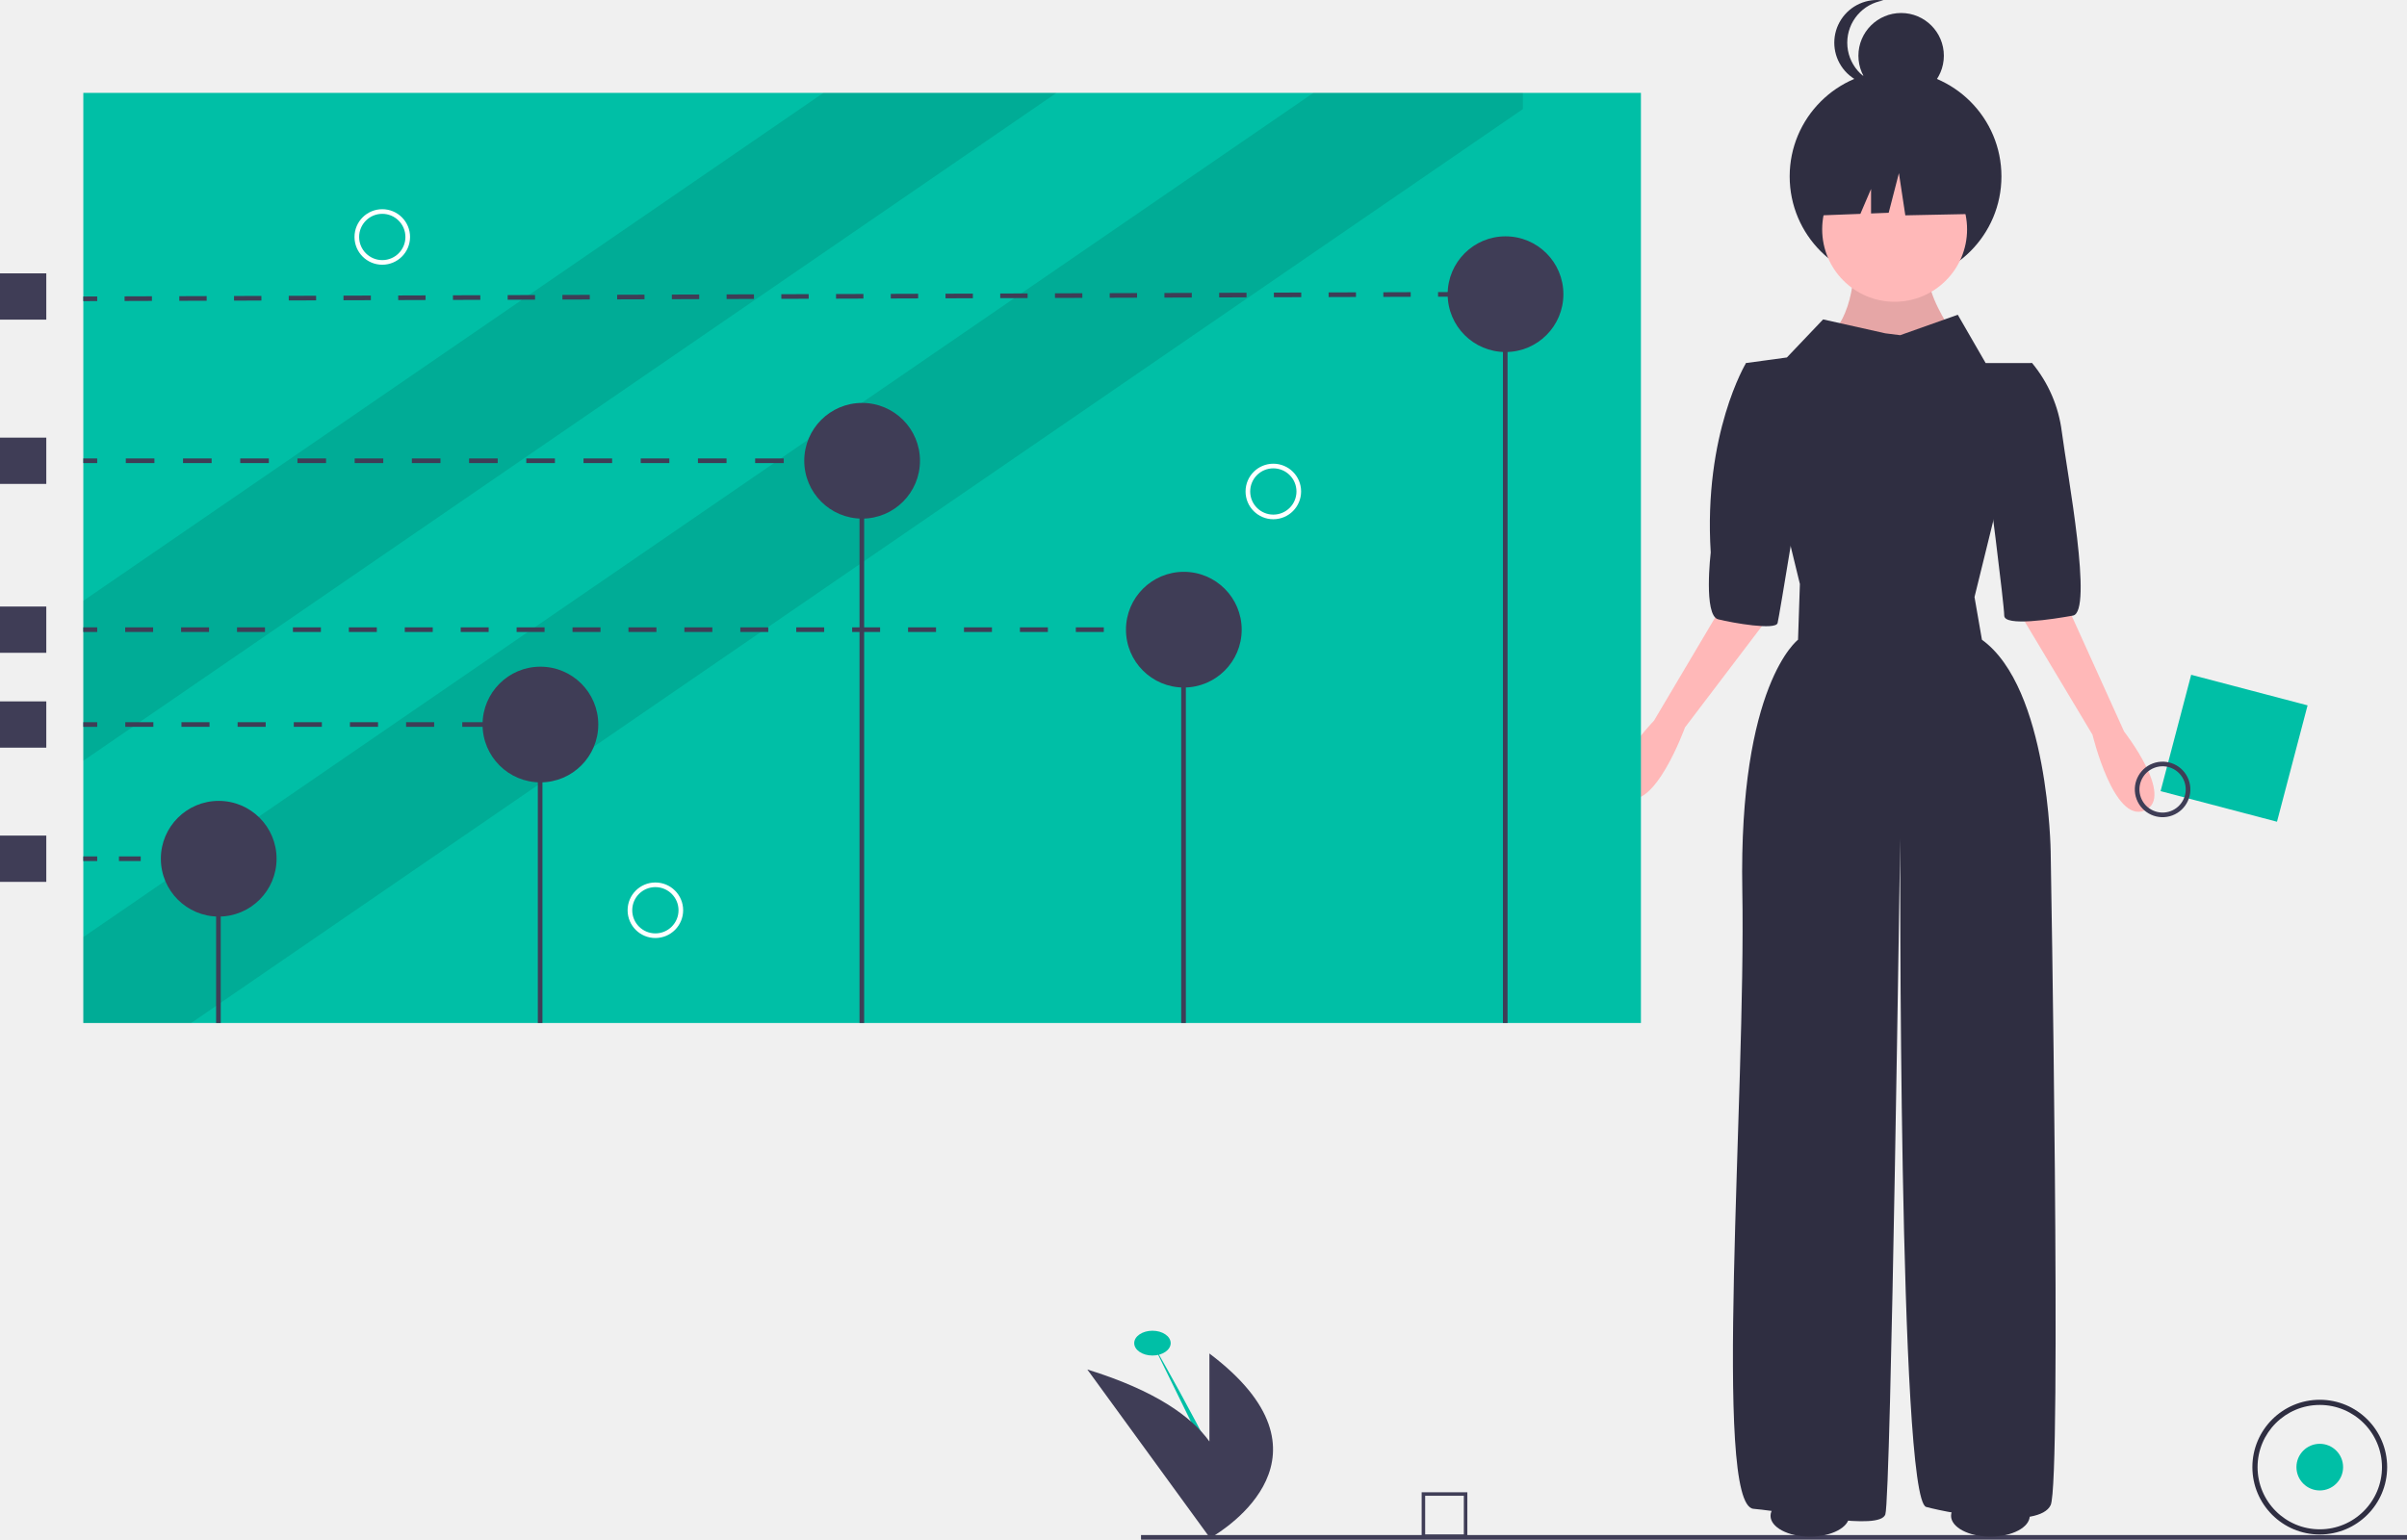
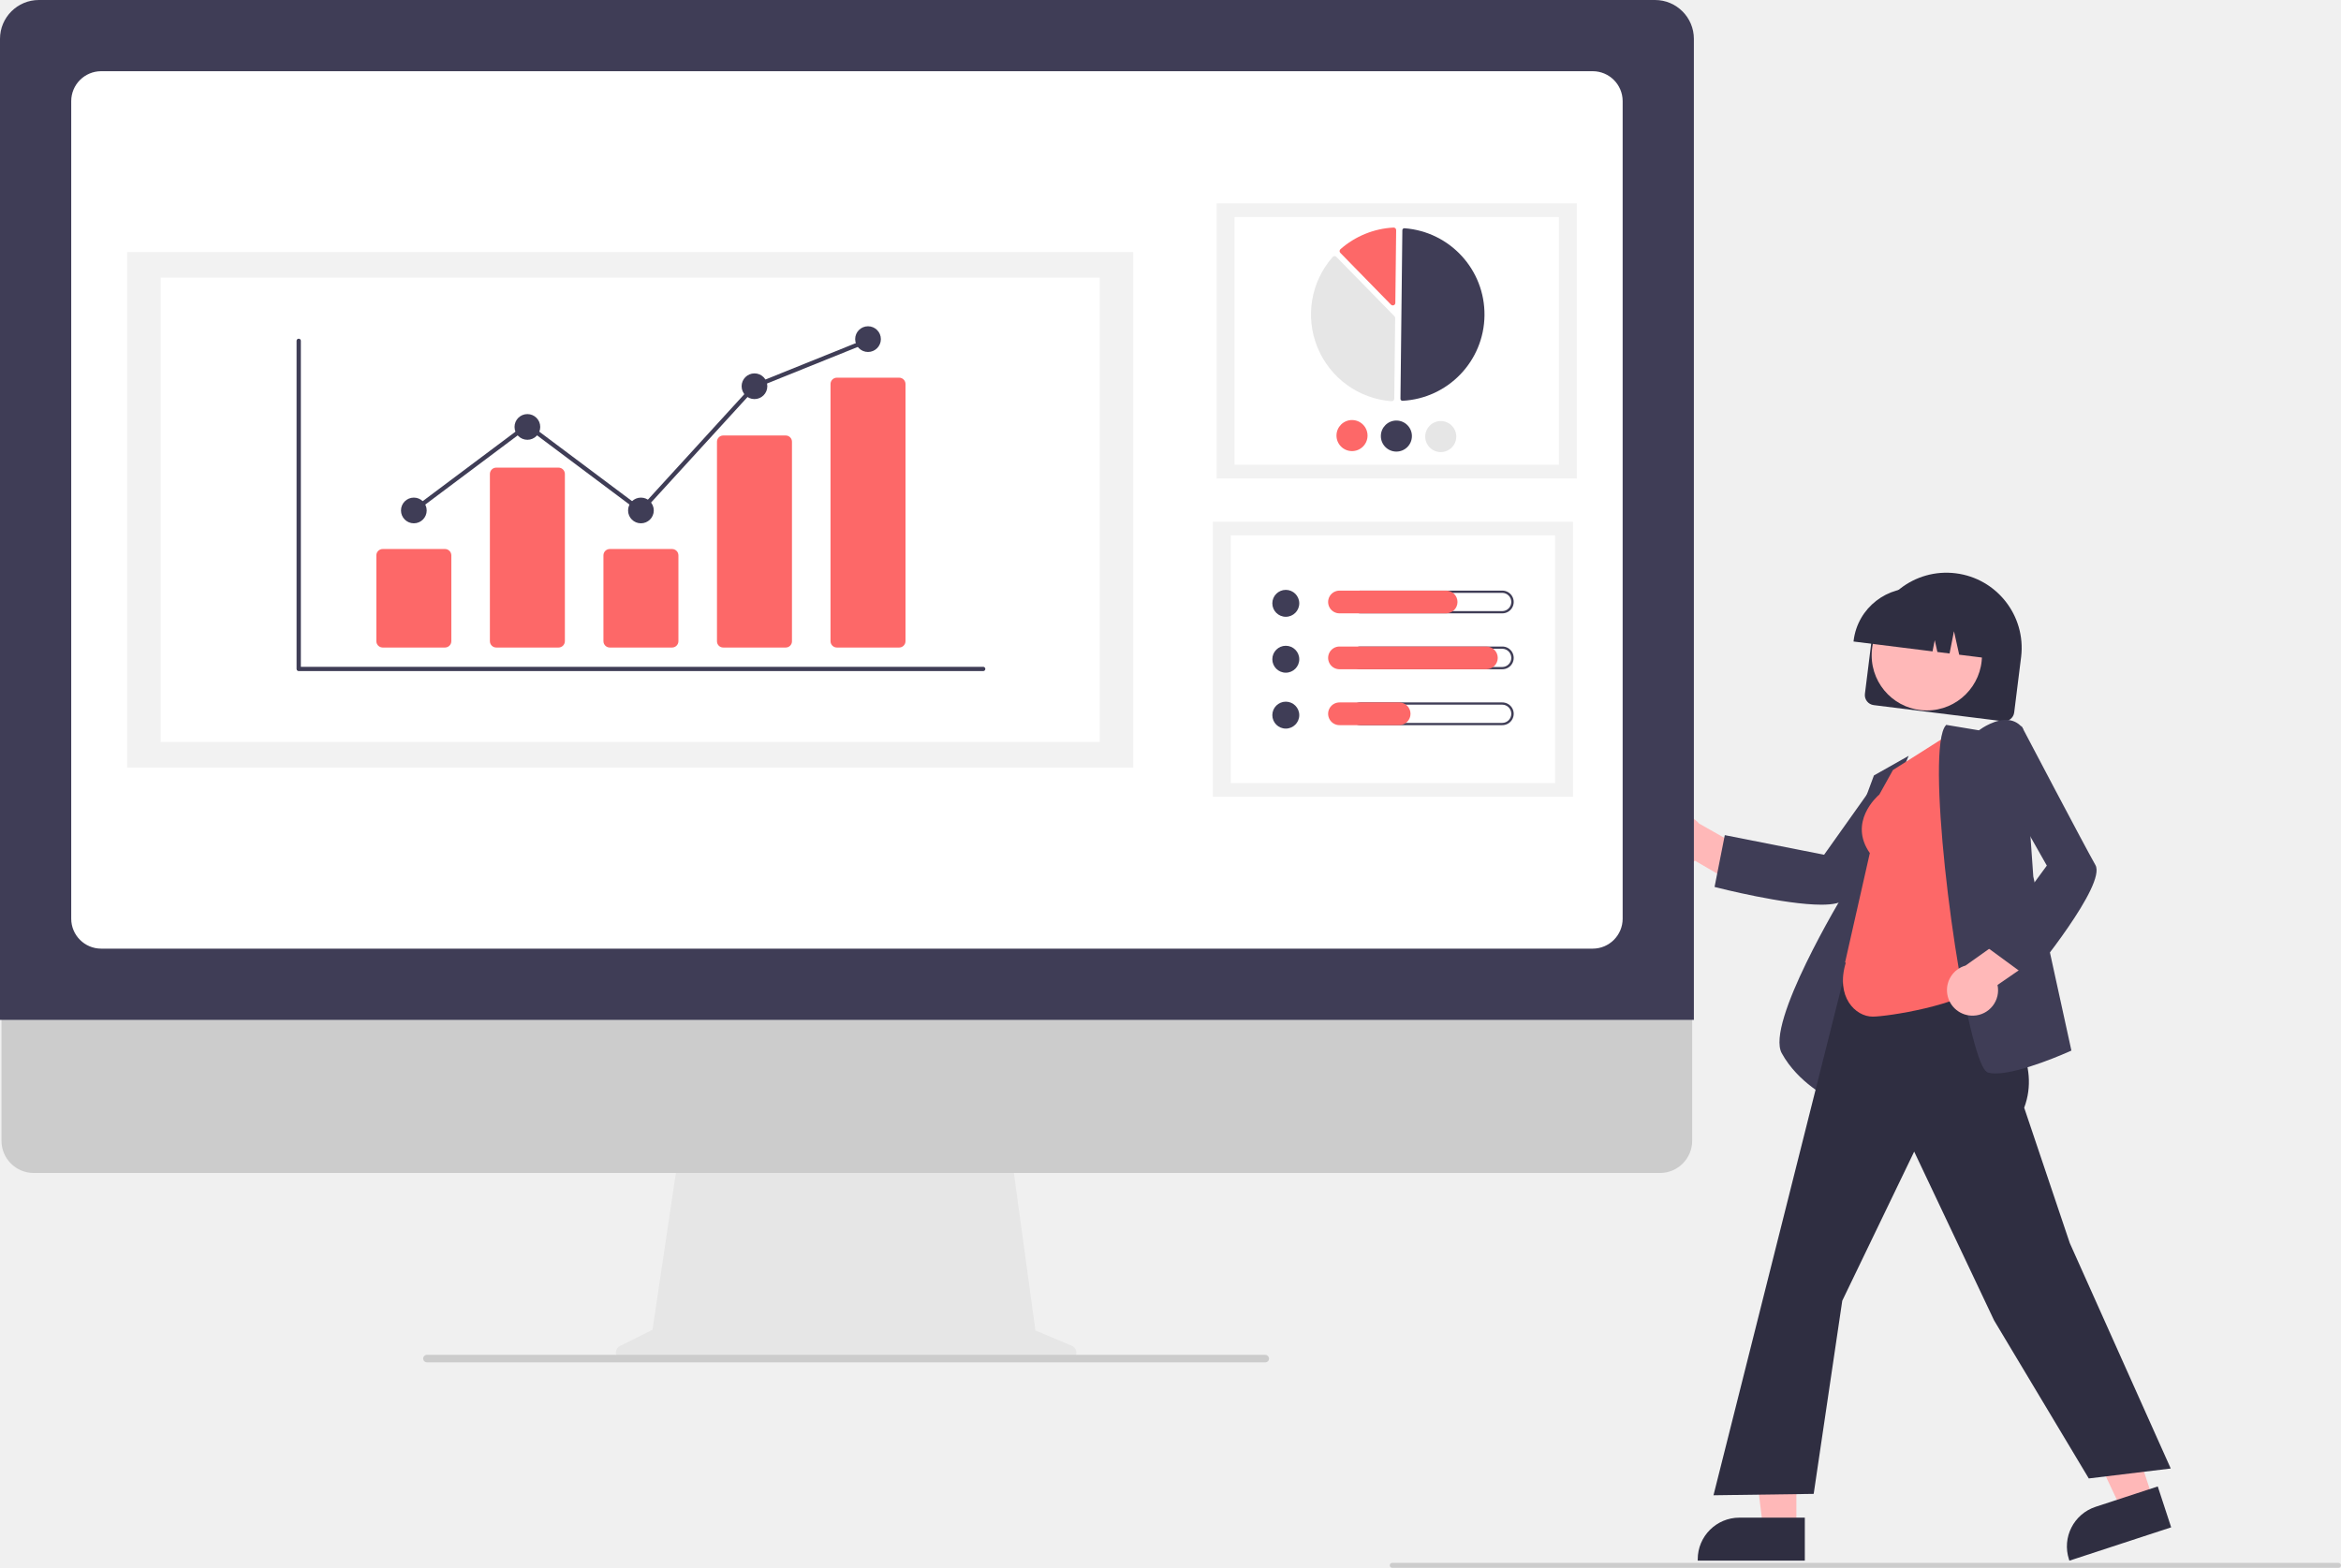
- <svg xmlns="http://www.w3.org/2000/svg" id="f8240e4d-0621-4581-86ac-be93a7855785" data-name="Layer 1" width="1040" height="665.498" viewBox="0 0 1040 665.498">
-   <circle cx="819.019" cy="76.247" r="45.748" fill="#2f2e41" />
-   <path d="M880.96,232.425s.803,26.486-16.855,34.512,69.024,7.223,69.024,7.223-25.683-31.302-18.46-41.735Z" transform="translate(-80 -117.2511)" fill="#ffb8b8" />
-   <path d="M880.96,232.425s.803,26.486-16.855,34.512,69.024,7.223,69.024,7.223-25.683-31.302-18.46-41.735Z" transform="translate(-80 -117.2511)" opacity="0.1" />
-   <circle cx="818.618" cy="99.122" r="31.302" fill="#ffb8b8" />
-   <path d="M894.605,261.319l-26.887-6.02-15.651,16.453-17.657,2.408,23.276,95.51-.803,24.078S831.199,413.011,832.804,502.1s-12.842,265.662,4.816,267.268,54.577,9.631,56.985,2.408,6.421-292.148,6.421-292.148-.803,285.727,11.236,288.938,48.959,9.631,53.775-.803,0-282.517,0-282.517-.803-70.629-29.696-91.497l-3.21-18.46,24.881-101.128H937.945l-12.039-20.868-24.881,8.829Z" transform="translate(-80 -117.2511)" fill="#2f2e41" />
-   <path d="M829.028,370.725l-34.4,58.032S769.469,454.571,782.059,461.701s25.976-30.058,25.976-30.058l37.009-48.726Z" transform="translate(-80 -117.2511)" fill="#ffb8b8" />
-   <path d="M969.947,371.959l27.817,61.46s22.171,28.421,8.873,34.125-22.517-32.729-22.517-32.729l-31.432-52.497Z" transform="translate(-80 -117.2511)" fill="#ffb8b8" />
-   <path d="M844.843,279.779l-10.434-5.618s-18.46,30.499-15.249,81.866c0,0-3.21,27.289,3.21,28.894s24.881,4.816,25.683,1.605,10.434-62.603,10.434-62.603Z" transform="translate(-80 -117.2511)" fill="#2f2e41" />
-   <path d="M948.379,278.173l9.631-4.013a57.802,57.802,0,0,1,12.842,29.696c2.408,18.46,13.644,77.853,4.816,79.458s-29.696,4.816-29.696,0-7.223-60.998-7.223-60.998Z" transform="translate(-80 -117.2511)" fill="#2f2e41" />
-   <polygon points="849.215 70.96 825.999 58.799 793.939 63.774 787.306 93.071 803.818 92.436 808.43 81.672 808.43 92.258 816.049 91.965 820.471 74.83 823.235 93.071 850.321 92.518 849.215 70.96" fill="#2f2e41" />
-   <circle cx="821.427" cy="24.078" r="18.46" fill="#2f2e41" />
-   <path d="M878.151,135.711a18.464,18.464,0,0,1,15.651-18.248,18.46,18.46,0,1,0,0,36.495A18.464,18.464,0,0,1,878.151,135.711Z" transform="translate(-80 -117.2511)" fill="#2f2e41" />
-   <ellipse cx="497.944" cy="580.508" rx="7.876" ry="5.361" fill="#00bfa6" />
-   <path d="M577.944,697.759s37.409,64.998,36.425,74.379" transform="translate(-80 -117.2511)" fill="#00bfa6" />
-   <path d="M602.555,702.243v38.023c-7.836-10.858-23.466-22.038-52.754-31.114l52.754,72.462v.55s.1-.054.285-.159l.09.123s.075-.101.21-.295C609.287,778.274,660.835,746.172,602.555,702.243Z" transform="translate(-80 -117.2511)" fill="#3f3d56" />
-   <rect x="493" y="663.458" width="547" height="2" fill="#3f3d56" />
-   <path d="M714,781.96H694.259V762.218H714Zm-18.223-1.519h16.704V763.737H695.777Z" transform="translate(-80 -117.2511)" fill="#3f3d56" />
-   <circle cx="1002.31" cy="634.104" r="10.079" fill="#00bfa6" />
-   <path d="M1082.31,780.471a29.116,29.116,0,1,1,29.116-29.116A29.149,29.149,0,0,1,1082.31,780.471Zm0-55.992a26.876,26.876,0,1,0,26.876,26.876A26.907,26.907,0,0,0,1082.31,724.478Z" transform="translate(-80 -117.2511)" fill="#2f2e41" />
-   <rect x="36" y="40.147" width="673" height="402" fill="#00bfa6" />
-   <polygon points="456.48 40.147 36 328.807 36 259.667 355.77 40.147 456.48 40.147" opacity="0.1" />
-   <polygon points="658 40.147 658 47.137 82.6 442.147 36 442.147 36 405.007 567.48 40.147 658 40.147" opacity="0.1" />
-   <rect x="93.376" y="371.147" width="2" height="71" fill="#3f3d56" />
-   <circle cx="94.5" cy="371.147" r="25" fill="#3f3d56" />
-   <rect x="232.376" y="310.147" width="2" height="132" fill="#3f3d56" />
-   <circle cx="233.5" cy="313.147" r="25" fill="#3f3d56" />
-   <rect x="371.376" y="199.147" width="2" height="243" fill="#3f3d56" />
-   <circle cx="372.5" cy="199.147" r="25" fill="#3f3d56" />
-   <rect x="510.376" y="272.147" width="2" height="170" fill="#3f3d56" />
-   <circle cx="511.5" cy="272.147" r="25" fill="#3f3d56" />
-   <rect x="649.376" y="127.147" width="2" height="315" fill="#3f3d56" />
-   <circle cx="650.5" cy="127.147" r="25" fill="#3f3d56" />
-   <rect x="36" y="370.147" width="6" height="2" fill="#3f3d56" />
-   <path d="M159.6,489.398h-9.4v-2h9.4Zm-18.8,0h-9.4v-2h9.4Z" transform="translate(-80 -117.2511)" fill="#3f3d56" />
-   <rect x="89" y="370.147" width="6" height="2" fill="#3f3d56" />
-   <rect x="36" y="312.147" width="6" height="2" fill="#3f3d56" />
-   <path d="M291.867,431.398H279.733v-2h12.133Zm-24.267,0H255.467v-2h12.133Zm-24.267,0H231.2v-2h12.133Zm-24.267,0h-12.133v-2h12.133Zm-24.267,0H182.667v-2h12.133Zm-24.267,0H158.4v-2h12.133Zm-24.267,0H134.133v-2h12.133Z" transform="translate(-80 -117.2511)" fill="#3f3d56" />
-   <rect x="224" y="312.147" width="6" height="2" fill="#3f3d56" />
-   <rect x="36" y="271.147" width="6" height="2" fill="#3f3d56" />
-   <path d="M556.919,390.398H544.838v-2H556.919Zm-24.162,0H520.676v-2h12.081Zm-24.162,0H496.514v-2h12.081Zm-24.163,0H472.351v-2h12.081Zm-24.162,0H448.189v-2H460.27Zm-24.162,0H424.027v-2h12.081Zm-24.162,0H399.865v-2H411.946Zm-24.162,0H375.703v-2h12.081Zm-24.162,0H351.541v-2h12.081Zm-24.162,0H327.378v-2h12.081Zm-24.162,0H303.216v-2h12.081Zm-24.162,0H279.054v-2h12.081Zm-24.162,0H254.892v-2h12.082Zm-24.163,0H230.729v-2h12.081Zm-24.162,0H206.567v-2h12.081Zm-24.162,0H182.405v-2h12.081Zm-24.162,0H158.243v-2h12.081Zm-24.162,0H134.081v-2h12.081Z" transform="translate(-80 -117.2511)" fill="#3f3d56" />
-   <rect x="489" y="271.147" width="6" height="2" fill="#3f3d56" />
-   <rect x="36" y="198.147" width="6" height="2" fill="#3f3d56" />
-   <path d="M418.64,317.398H406.28v-2h12.36Zm-24.72,0H381.56v-2h12.36Zm-24.72,0H356.84v-2h12.36Zm-24.72,0H332.12v-2H344.48Zm-24.72,0H307.4v-2h12.36Zm-24.72,0H282.68v-2H295.04Zm-24.72,0H257.96v-2h12.36Zm-24.72,0H233.24v-2h12.36Zm-24.72,0H208.52v-2h12.36Zm-24.72,0H183.8v-2h12.36Zm-24.72,0H159.08v-2h12.36Zm-24.72,0H134.36v-2h12.36Z" transform="translate(-80 -117.2511)" fill="#3f3d56" />
-   <rect x="351" y="198.147" width="6" height="2" fill="#3f3d56" />
-   <rect x="116" y="245.389" width="6" height="2" transform="translate(-80.84145 -116.843) rotate(-0.19583)" fill="#3f3d56" />
-   <path d="M133.827,247.34l-.007-2,11.824-.039.007,2Zm23.647-.077-.007-2L169.291,245.225l.007,2Zm23.647-.077-.007-2,11.824-.039.007,2Zm23.647-.077-.007-2,11.823-.039.007,2Zm23.647-.077-.007-2,11.823-.039.007,2Zm23.647-.077-.007-2,11.824-.039.007,2Zm23.647-.077-.007-2,11.824-.039.007,2Zm23.647-.077-.007-2,11.824-.039.007,2Zm23.647-.077-.007-2,11.824-.039.007,2Zm23.647-.077-.007-2,11.823-.039.007,2Zm23.647-.077-.007-2,11.823-.039.007,2Zm23.647-.077-.007-2,11.824-.039.007,2Zm23.647-.077-.007-2,11.824-.039.007,2Zm23.647-.077-.007-2,11.824-.039.007,2Zm23.647-.077-.007-2,11.823-.039.007,2Zm23.647-.077-.007-2,11.823-.039.007,2Zm23.647-.077-.007-2,11.823-.039.007,2Zm23.647-.077-.007-2,11.824-.039.007,2Zm23.646-.077-.006-2,11.823-.039.006,2Zm23.647-.077-.006-2,11.823-.039.006,2Zm23.646-.077-.006-2,11.824-.039.006,2Zm23.647-.077-.006-2,11.823-.039.006,2Zm23.646-.077-.006-2,11.824-.039.006,2Zm23.647-.077-.006-2,11.823-.039.006,2Zm23.647-.077-.006-2,11.823-.039.006,2Z" transform="translate(-80 -117.2511)" fill="#3f3d56" />
-   <rect x="725" y="243.408" width="6" height="2" transform="translate(-80.71291 -115.1173) rotate(-0.16786)" fill="#3f3d56" />
-   <rect y="118.147" width="20" height="20" fill="#3f3d56" />
-   <rect y="189.147" width="20" height="20" fill="#3f3d56" />
-   <rect y="262.147" width="20" height="20" fill="#3f3d56" />
-   <rect y="303.147" width="20" height="20" fill="#3f3d56" />
-   <rect y="361.147" width="20" height="20" fill="#3f3d56" />
-   <rect x="1019.286" y="414.646" width="52" height="52" transform="matrix(-0.25414, 0.96717, -0.96717, -0.25414, 1657.117, -575.5826)" fill="#00bfa6" />
-   <path d="M1003.167,462.681a12,12,0,1,1,15.461,6.998A12.014,12.014,0,0,1,1003.167,462.681Zm20.587-7.758a10,10,0,1,0-5.831,12.884A10.011,10.011,0,0,0,1023.754,454.923Z" transform="translate(-80 -117.2511)" fill="#3f3d56" />
-   <ellipse cx="782" cy="655.147" rx="17" ry="9" fill="#2f2e41" />
-   <ellipse cx="860" cy="655.147" rx="17" ry="9" fill="#2f2e41" />
-   <path d="M630.172,341.67a12,12,0,1,1,12-12A12.014,12.014,0,0,1,630.172,341.67Zm0-22a10,10,0,1,0,10,10A10.011,10.011,0,0,0,630.172,319.67Z" transform="translate(-80 -117.2511)" fill="#fff" />
-   <path d="M363.172,522.67a12,12,0,1,1,12-12A12.014,12.014,0,0,1,363.172,522.67Zm0-22a10,10,0,1,0,10,10A10.011,10.011,0,0,0,363.172,500.67Z" transform="translate(-80 -117.2511)" fill="#fff" />
-   <path d="M245.172,231.67a12,12,0,1,1,12-12A12.014,12.014,0,0,1,245.172,231.67Zm0-22a10,10,0,1,0,10,10A10.011,10.011,0,0,0,245.172,209.67Z" transform="translate(-80 -117.2511)" fill="#fff" />
+ <svg xmlns="http://www.w3.org/2000/svg" data-name="Layer 1" width="942.547" height="631.439" viewBox="0 0 942.547 631.439">
+   <path d="M879.59,413.72l2.798-22.427a30.285,30.285,0,0,1,60.103,7.498l-2.798,22.427a4.073,4.073,0,0,1-4.54,3.533l-52.03-6.491A4.073,4.073,0,0,1,879.59,413.72Z" transform="translate(-128.7264 -134.2805)" fill="#2f2e41" />
+   <circle cx="775.786" cy="263.927" r="22.204" fill="#ffb8b8" />
+   <path d="M875.055,392.201a23.984,23.984,0,0,1,26.738-20.806l4.486.56a23.983,23.983,0,0,1,20.806,26.738l-.056.449-9.479-1.183-2.104-9.456L913.67,397.474l-4.899-.611-1.061-4.771-.896,4.527-31.815-3.969Z" transform="translate(-128.7264 -134.2805)" fill="#2f2e41" />
+   <path d="M795.916,477.411a10.228,10.228,0,0,0,15.284,3.515L831.367,492.74l10.168-10.504-28.714-16.283a10.283,10.283,0,0,0-16.905,11.459Z" transform="translate(-128.7264 -134.2805)" fill="#ffb8b8" />
+   <path d="M862.013,498.639c-14.875,0-41.052-6.659-42.501-7.031l-.458-.117,4.12-20.859,39.982,7.897,21.721-30.587,24.937-2.535-.696.916c-.324.427-32.47,42.743-37.472,49.842C870.382,497.956,866.776,498.639,862.013,498.639Z" transform="translate(-128.7264 -134.2805)" fill="#3f3d56" />
+   <path d="M866.001,576.928l-.595-.284c-.127-.061-12.765-6.208-19.311-18.209-6.515-11.944,23.983-62.612,26.117-66.128l.031-16.091L883.213,446.595l13.992-7.908L885.192,466.716Z" transform="translate(-128.7264 -134.2805)" fill="#3f3d56" />
+   <polygon points="723.257 615.591 709.885 615.59 703.523 564.011 723.259 564.012 723.257 615.591" fill="#ffb8b8" />
+   <path d="M855.393,762.833l-43.118-.002v-.545A16.784,16.784,0,0,1,829.058,745.504h.001l26.335.001Z" transform="translate(-128.7264 -134.2805)" fill="#2f2e41" />
+   <polygon points="866.891 603.872 854.184 608.035 832.077 561.002 850.832 554.857 866.891 603.872" fill="#ffb8b8" />
+   <path d="M1002.895,749.408,961.92,762.833l-.17-.518a16.784,16.784,0,0,1,10.722-21.174l.001-0,25.026-8.199Z" transform="translate(-128.7264 -134.2805)" fill="#2f2e41" />
+   <path d="M969.726,729.72l-38.12-63.641L899.426,598.086l-28.958,60.061-11.504,77.788-40.343.561.159-.631L880.517,490.553l48.352,7.224-2.201,31.916,1.311,1.864c10.923,15.517,22.216,31.56,15.739,48.854l18.362,54.522,40.646,90.786Z" transform="translate(-128.7264 -134.2805)" fill="#2f2e41" />
+   <path d="M882.726,543.72c-7.006,0-15-8-10.853-21.658l-.269-.194,9.961-44.008c-8.693-12.432,2.768-22.691,3.842-23.608l5.471-9.847,24.138-15.308L927.229,530.57l-.181.173C918.228,539.182,888.604,543.72,882.726,543.72Z" transform="translate(-128.7264 -134.2805)" fill="#fd6868" />
+   <path d="M932.159,566.617a11.881,11.881,0,0,1-2.851-.302c-.939-.235-2.458-1.431-4.807-9.077-9.336-30.397-20.359-121.86-12.351-130.811l.183-.205,13.149,2.191c1.093-.807,6.829-4.811,12.121-4.114a8.033,8.033,0,0,1,5.497,3.249l.091.119,4.189,59.594,15.346,70.131-.368.167C961.466,557.966,942.303,566.617,932.159,566.617Z" transform="translate(-128.7264 -134.2805)" fill="#3f3d56" />
+   <path d="M923.317,543.324a10.228,10.228,0,0,0,9.662-12.353l19.249-13.258-5.204-13.662-26.92,19.104a10.283,10.283,0,0,0,3.212,20.169Z" transform="translate(-128.7264 -134.2805)" fill="#ffb8b8" />
+   <path d="M945.876,528.337l-17.146-12.573,24.101-32.864L934.336,450.261l8.275-23.661.535,1.019c.249.475,24.948,47.527,29.257,55.067,4.483,7.844-24.97,43.761-26.226,45.285Z" transform="translate(-128.7264 -134.2805)" fill="#3f3d56" />
+   <path d="M560.206,676.255l-14.592-6.144-10.01-73.151H402.299L391.449,669.812l-13.055,6.527a3.1,3.1,0,0,0,1.387,5.873H559.003A3.1,3.1,0,0,0,560.206,676.255Z" transform="translate(-128.7264 -134.2805)" fill="#e6e6e6" />
+   <path d="M797.098,606.692H142.268a12.973,12.973,0,0,1-12.944-12.973V501.379h680.718v92.34A12.974,12.974,0,0,1,797.098,606.692Z" transform="translate(-128.7264 -134.2805)" fill="#ccc" />
+   <path d="M810.726,545.021h-682V149.92A15.657,15.657,0,0,1,144.366,134.28H795.087a15.657,15.657,0,0,1,15.64,15.639Z" transform="translate(-128.7264 -134.2805)" fill="#3f3d56" />
+   <path d="M769.993,516.344H169.46a12.07,12.07,0,0,1-12.057-12.057v-329.274a12.071,12.071,0,0,1,12.057-12.057H769.993a12.071,12.071,0,0,1,12.057,12.057v329.274A12.07,12.07,0,0,1,769.993,516.344Z" transform="translate(-128.7264 -134.2805)" fill="#fff" />
+   <path d="M638.146,682.975l-337.448,0a1.567,1.567,0,0,1-1.539-1.134,1.529,1.529,0,0,1,1.477-1.919l337.385,0a1.615,1.615,0,0,1,1.616,1.194A1.528,1.528,0,0,1,638.146,682.975Z" transform="translate(-128.7264 -134.2805)" fill="#ccc" />
+   <rect x="489.86" y="81.909" width="144.996" height="110.773" fill="#f2f2f2" />
+   <rect x="497.065" y="87.414" width="130.586" height="99.765" fill="#fff" />
+   <path d="M693.377,295.695q.026 0.0.052-.001a34.817,34.817,0,0,0,.779-69.489.794.794,0,0,0-.601.208.786.786,0,0,0-.257.576l-.761,67.902a.797.797,0,0,0,.788.804Z" transform="translate(-128.7264 -134.2805)" fill="#3f3d56" />
+   <path d="M666.072,237.433a1.025,1.025,0,0,1,.72.307l23.376,23.906a1.014,1.014,0,0,1,.291.725l-.364,32.491a1.011,1.011,0,0,1-.33.74,1.026,1.026,0,0,1-.771.268,35.044,35.044,0,0,1-23.7-58.091,1.026,1.026,0,0,1,.741-.347Q666.053,237.433,666.072,237.433Z" transform="translate(-128.7264 -134.2805)" fill="#e6e6e6" />
+   <path d="M689.842,225.927a1.029,1.029,0,0,1,.699.286,1.011,1.011,0,0,1,.314.748l-.329,29.316a1.021,1.021,0,0,1-1.75.702L668.378,236.118a1.023,1.023,0,0,1,.055-1.482,35.118,35.118,0,0,1,21.346-8.708C689.8,225.927,689.821,225.927,689.842,225.927Z" transform="translate(-128.7264 -134.2805)" fill="#fd6868" />
+   <path d="M679.334,309.775a6.253,6.253,0,1,1-6.183-6.323A6.261,6.261,0,0,1,679.334,309.775Z" transform="translate(-128.7264 -134.2805)" fill="#fd6868" />
+   <path d="M697.199,309.976a6.253,6.253,0,1,1-6.183-6.323A6.261,6.261,0,0,1,697.199,309.976Z" transform="translate(-128.7264 -134.2805)" fill="#3f3d56" />
+   <path d="M715.065,310.176a6.253,6.253,0,1,1-6.183-6.323A6.261,6.261,0,0,1,715.065,310.176Z" transform="translate(-128.7264 -134.2805)" fill="#e6e6e6" />
+   <rect x="488.333" y="210.116" width="144.996" height="110.773" fill="#f2f2f2" />
+   <rect x="495.538" y="215.621" width="130.586" height="99.765" fill="#fff" />
+   <circle cx="517.695" cy="242.988" r="5.422" fill="#3f3d56" />
+   <path d="M733.539,373.049a3.677,3.677,0,1,1,0,7.354H676.513a3.677,3.677,0,1,1,0-7.354h57.026m0-.901H676.513a4.578,4.578,0,1,0,0,9.155h57.026a4.578,4.578,0,1,0,0-9.155Z" transform="translate(-128.7264 -134.2805)" fill="#3f3d56" />
+   <path d="M711.038,381.304h-42.928a4.578,4.578,0,1,1,0-9.155h42.928a4.578,4.578,0,0,1,0,9.155Z" transform="translate(-128.7264 -134.2805)" fill="#fd6868" />
+   <circle cx="517.695" cy="265.503" r="5.422" fill="#3f3d56" />
+   <path d="M733.539,395.564a3.677,3.677,0,1,1,0,7.354H676.513a3.677,3.677,0,1,1,0-7.354h57.026m0-.901H676.513a4.578,4.578,0,1,0,0,9.155h57.026a4.578,4.578,0,1,0,0-9.155Z" transform="translate(-128.7264 -134.2805)" fill="#3f3d56" />
+   <path d="M727.248,403.819h-59.139a4.578,4.578,0,1,1,0-9.155h59.139a4.578,4.578,0,0,1,0,9.155Z" transform="translate(-128.7264 -134.2805)" fill="#fd6868" />
+   <circle cx="517.695" cy="288.018" r="5.422" fill="#3f3d56" />
+   <path d="M733.539,418.079a3.677,3.677,0,1,1,0,7.354H676.513a3.677,3.677,0,1,1,0-7.354h57.026m0-.901H676.513a4.578,4.578,0,1,0,0,9.155h57.026a4.578,4.578,0,1,0,0-9.155Z" transform="translate(-128.7264 -134.2805)" fill="#3f3d56" />
+   <path d="M692.125,426.334H668.109a4.578,4.578,0,1,1,0-9.155H692.125a4.578,4.578,0,0,1,0,9.155Z" transform="translate(-128.7264 -134.2805)" fill="#fd6868" />
+   <rect x="51.188" y="101.508" width="405.093" height="207.61" fill="#f2f2f2" />
+   <rect x="64.692" y="111.824" width="378.087" height="186.978" fill="#fff" />
+   <path d="M524.614,404.557H248.996a.863.863,0,0,1-.863-.863V271.591a.863.863,0,1,1,1.725,0V402.832H524.614a.863.863,0,0,1,0,1.725Z" transform="translate(-128.7264 -134.2805)" fill="#3f3d56" />
+   <path d="M307.884,395.069H282.815a2.563,2.563,0,0,1-2.561-2.56V357.952a2.563,2.563,0,0,1,2.561-2.56h25.069a2.563,2.563,0,0,1,2.561,2.56v34.557A2.563,2.563,0,0,1,307.884,395.069Z" transform="translate(-128.7264 -134.2805)" fill="#fd6868" />
+   <path d="M353.599,395.069H328.531a2.563,2.563,0,0,1-2.561-2.56V325.174a2.563,2.563,0,0,1,2.561-2.56h25.069a2.563,2.563,0,0,1,2.561,2.56v67.334A2.563,2.563,0,0,1,353.599,395.069Z" transform="translate(-128.7264 -134.2805)" fill="#fd6868" />
+   <path d="M399.315,395.069H374.246a2.563,2.563,0,0,1-2.561-2.56V357.952a2.563,2.563,0,0,1,2.561-2.56h25.069a2.563,2.563,0,0,1,2.561,2.56v34.557A2.563,2.563,0,0,1,399.315,395.069Z" transform="translate(-128.7264 -134.2805)" fill="#fd6868" />
+   <path d="M445.031,395.069H419.962a2.507,2.507,0,0,1-2.561-2.444V312.12a2.507,2.507,0,0,1,2.561-2.444h25.069a2.507,2.507,0,0,1,2.561,2.444v80.505A2.507,2.507,0,0,1,445.031,395.069Z" transform="translate(-128.7264 -134.2805)" fill="#fd6868" />
+   <path d="M490.746,395.069H465.678a2.563,2.563,0,0,1-2.561-2.56V288.947a2.563,2.563,0,0,1,2.561-2.56H490.746a2.563,2.563,0,0,1,2.561,2.56V392.509A2.563,2.563,0,0,1,490.746,395.069Z" transform="translate(-128.7264 -134.2805)" fill="#fd6868" />
+   <circle cx="166.623" cy="205.585" r="5.175" fill="#3f3d56" />
+   <circle cx="212.339" cy="171.945" r="5.175" fill="#3f3d56" />
+   <circle cx="258.054" cy="205.585" r="5.175" fill="#3f3d56" />
+   <circle cx="303.77" cy="155.556" r="5.175" fill="#3f3d56" />
+   <circle cx="349.486" cy="136.58" r="5.175" fill="#3f3d56" />
+   <polygon points="258.163 206.744 212.339 172.421 167.14 206.275 166.106 204.895 212.339 170.265 257.945 204.425 303.266 154.83 303.447 154.756 349.163 136.337 349.808 137.937 304.274 156.283 258.163 206.744" fill="#3f3d56" />
+   <path d="M1070.274,765.72h-381a1,1,0,0,1,0-2h381a1,1,0,0,1,0,2Z" transform="translate(-128.7264 -134.2805)" fill="#ccc" />
</svg>
